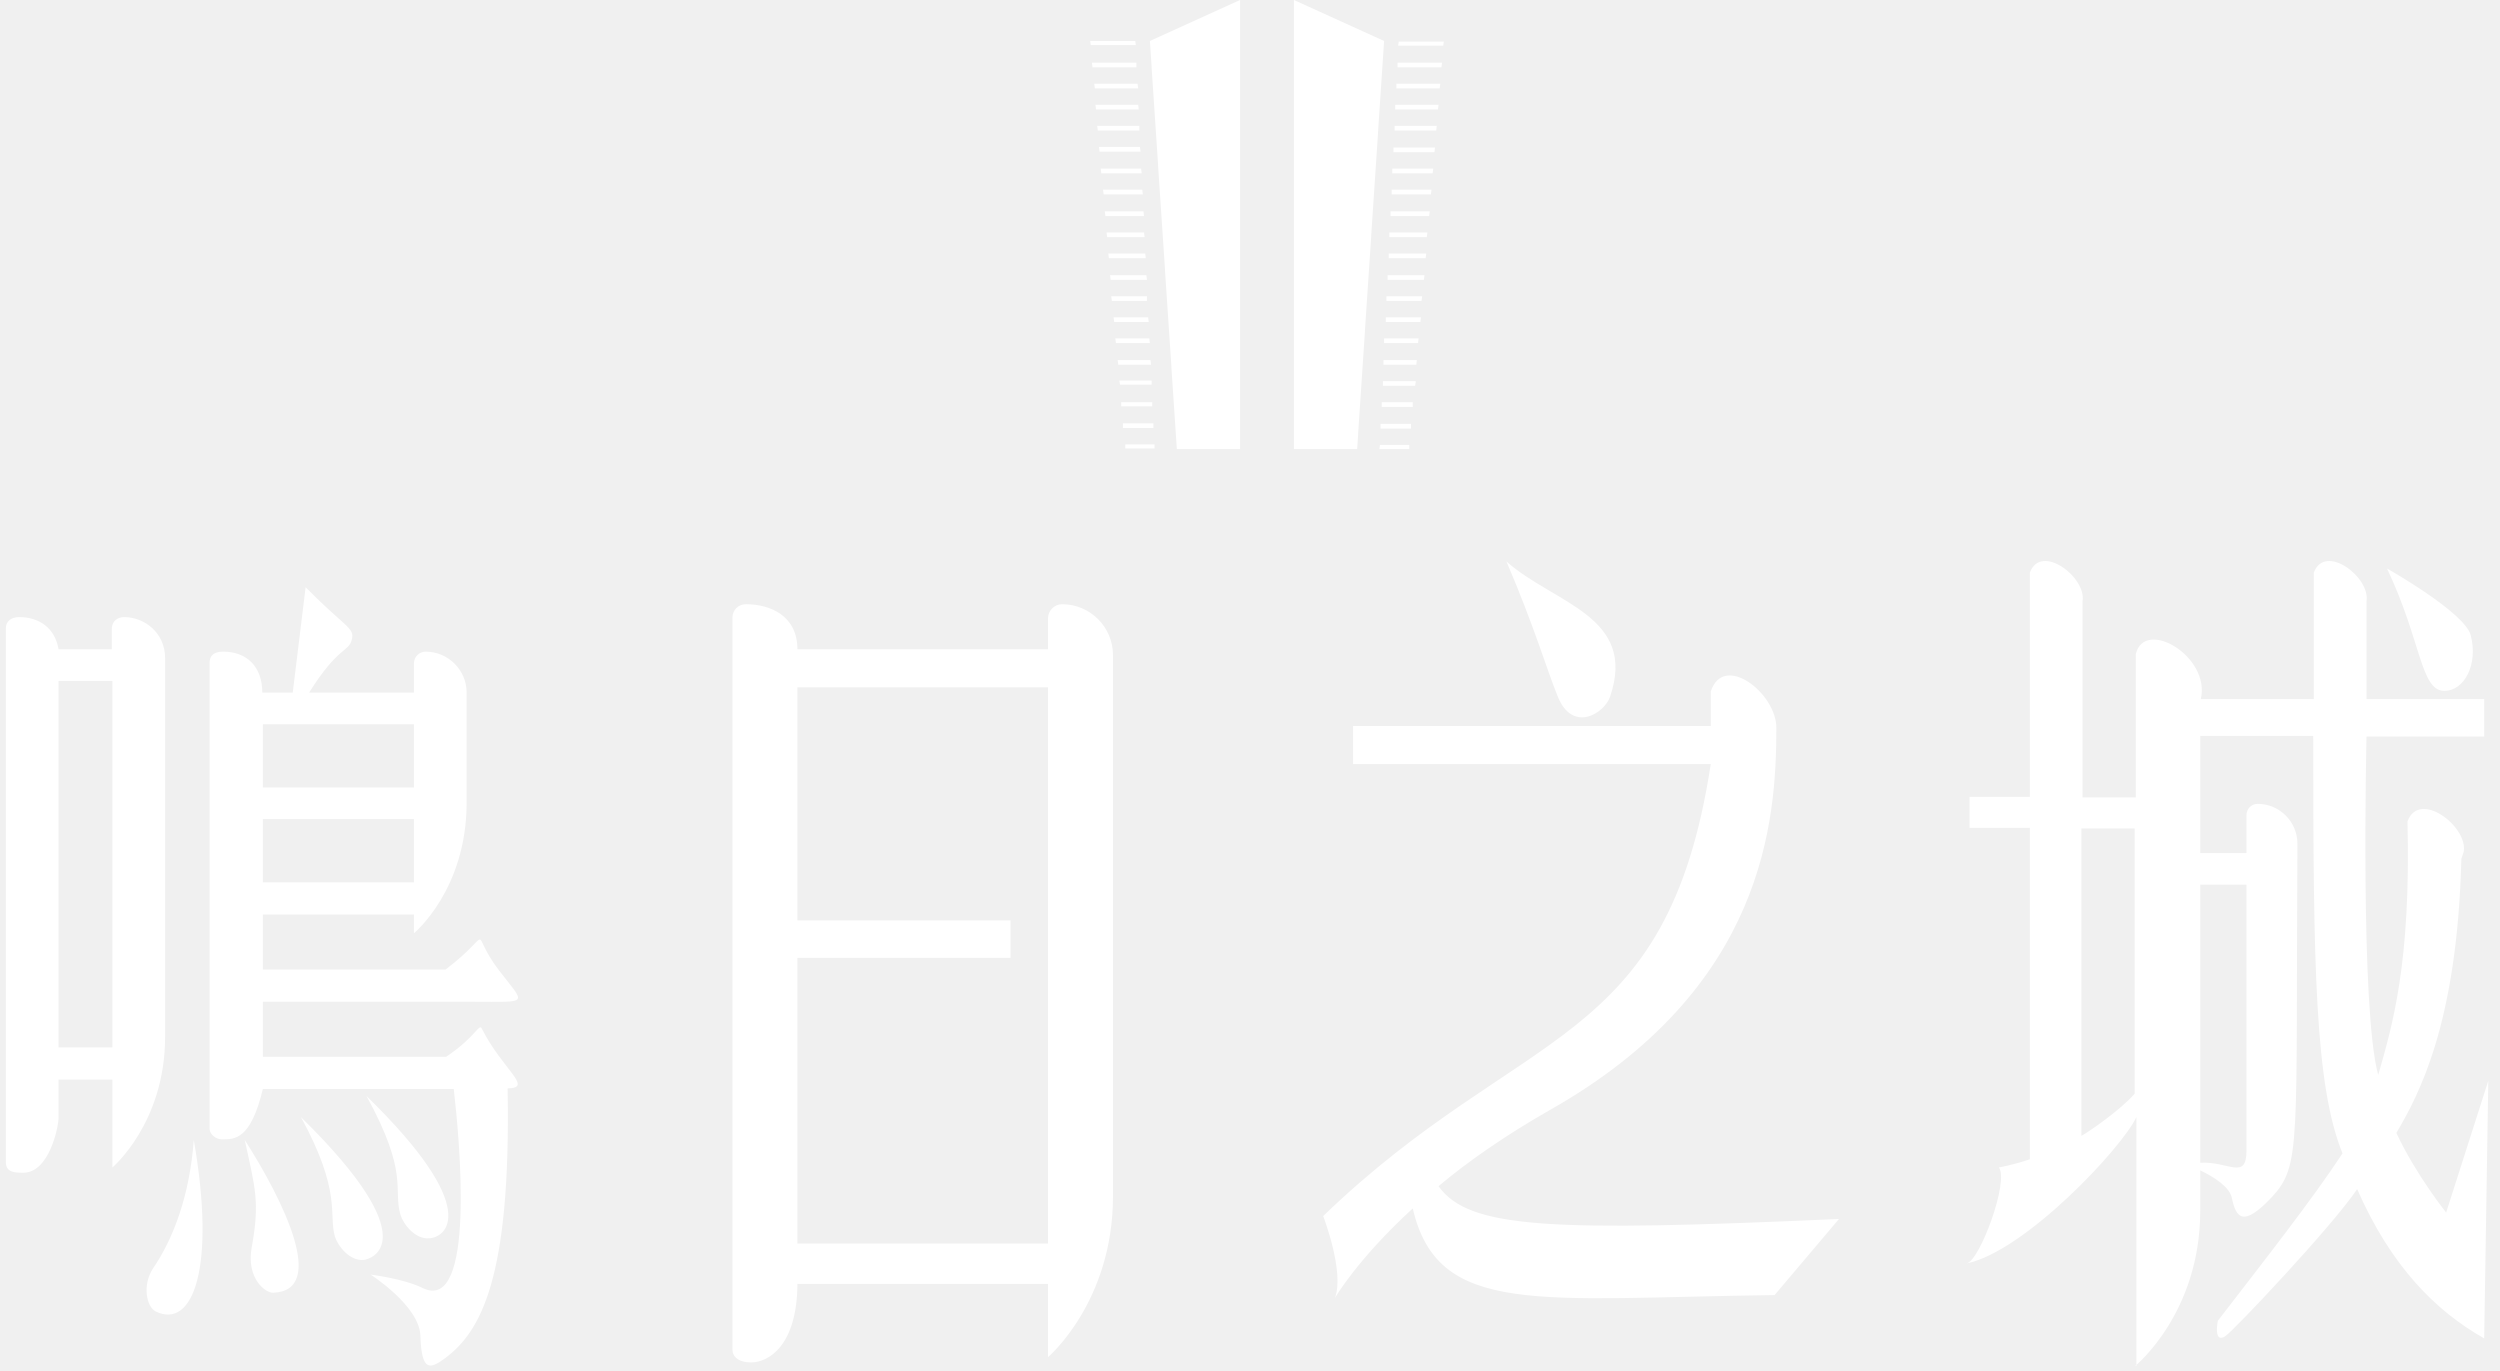
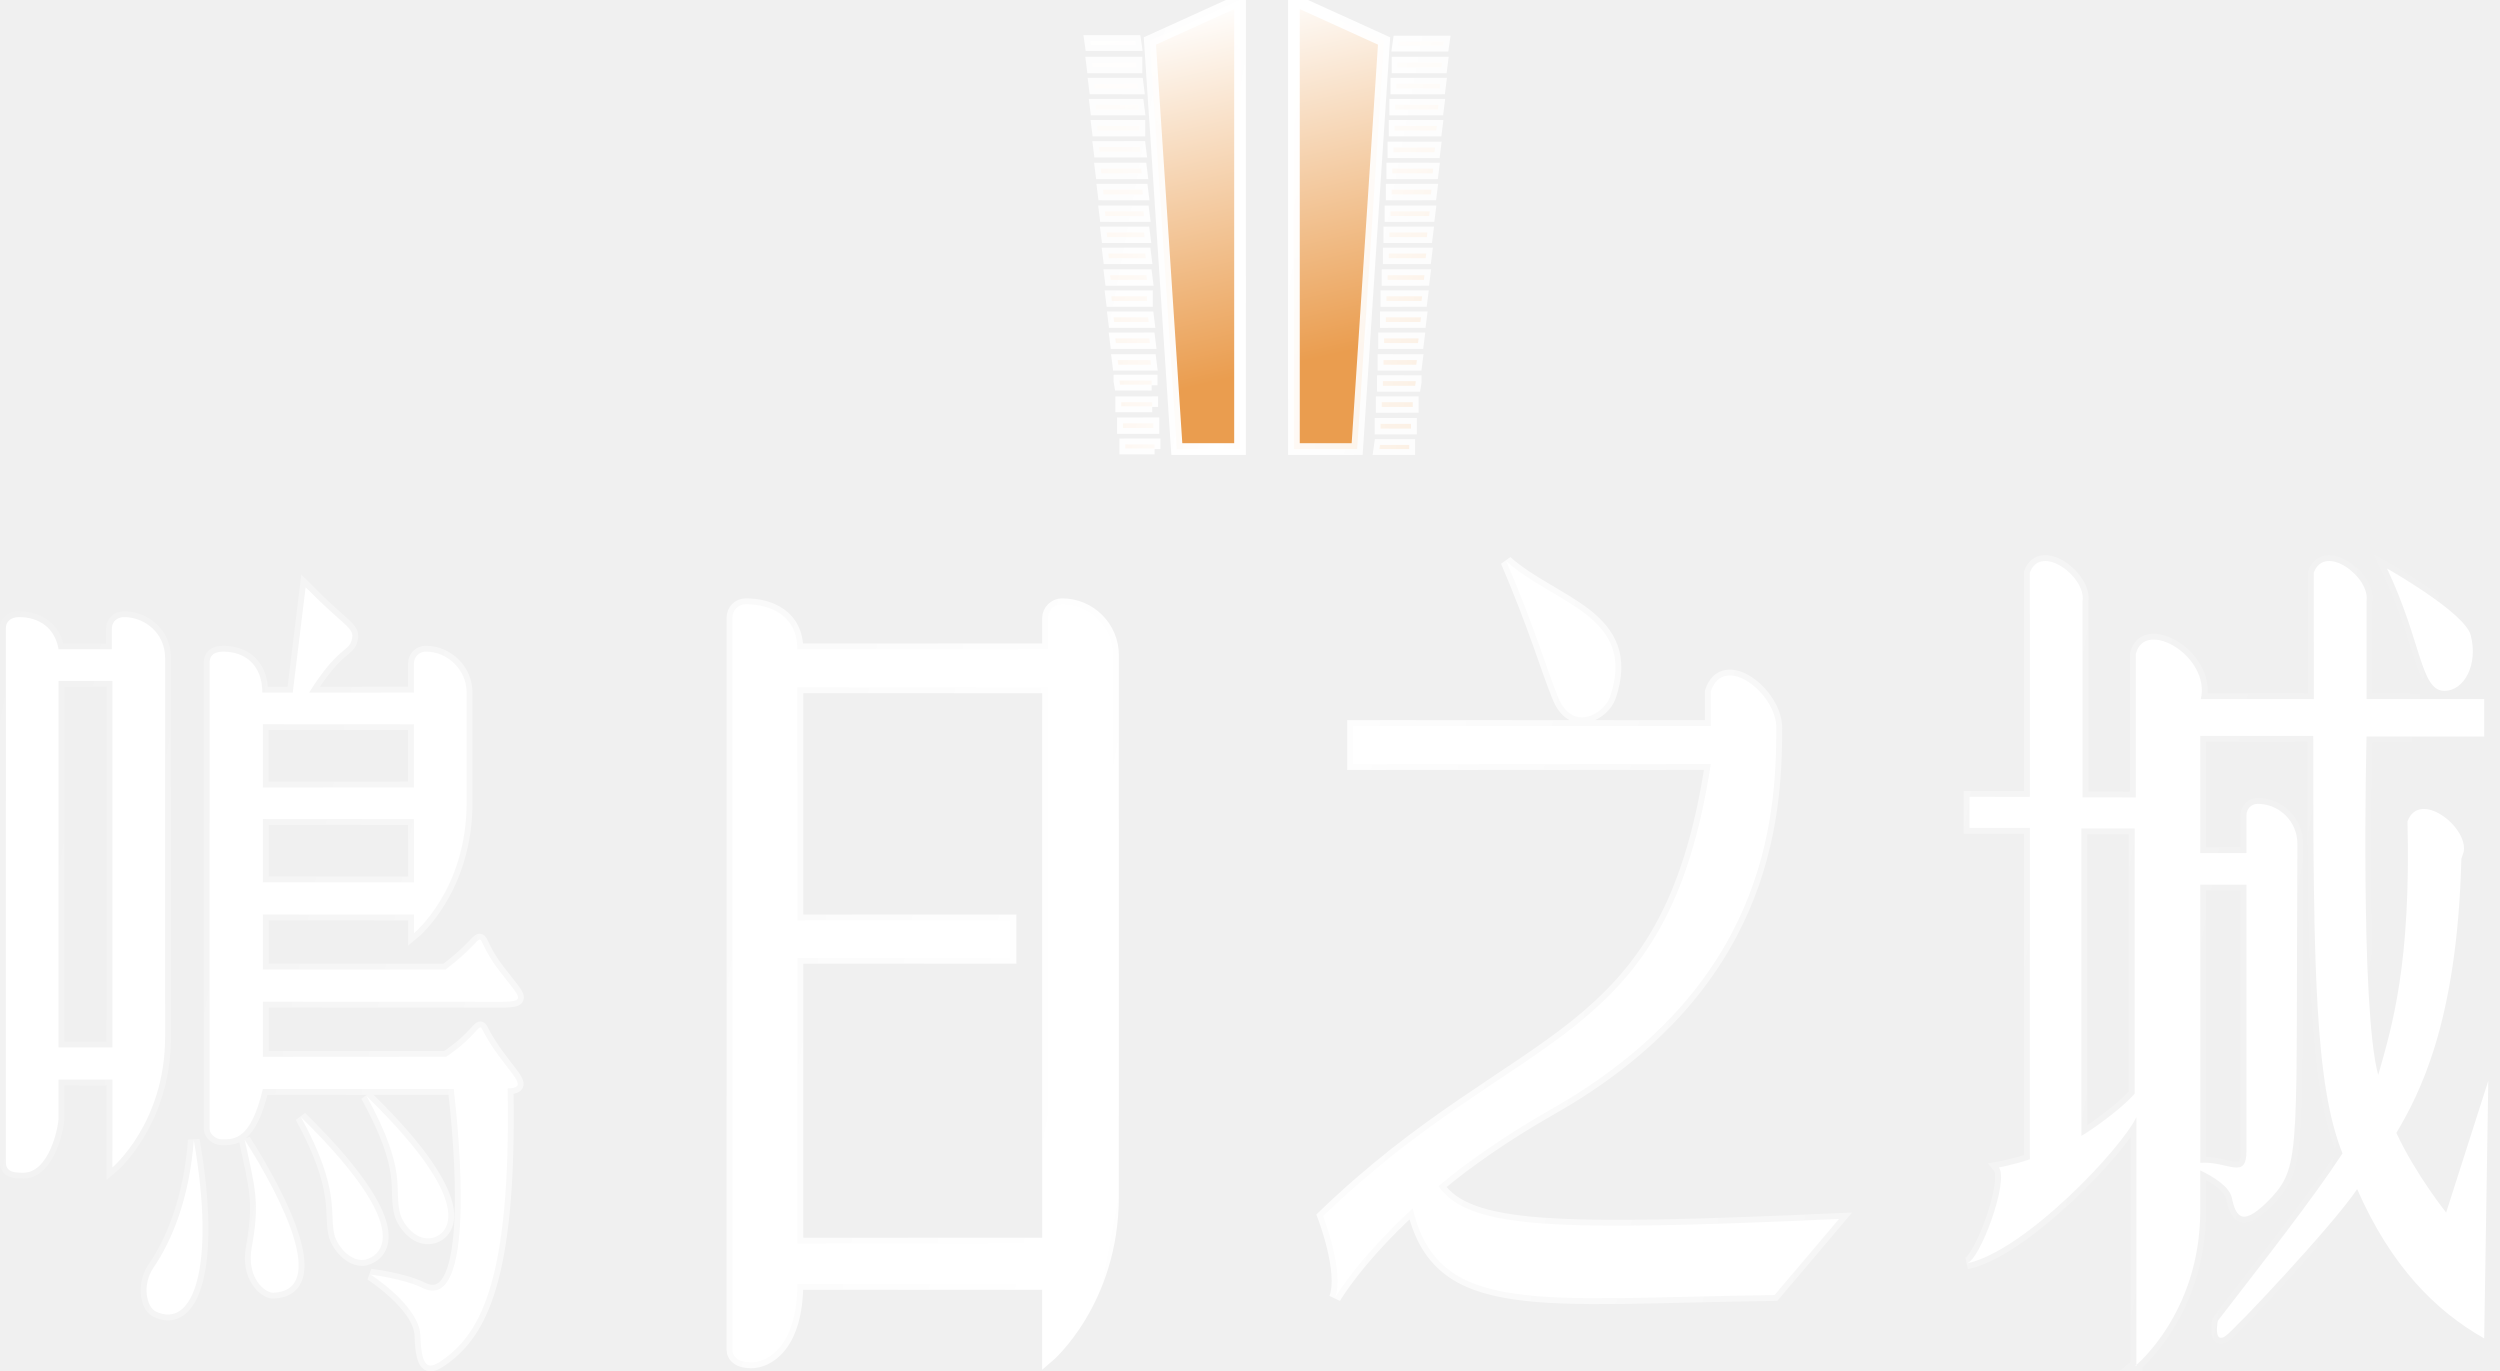
<svg xmlns="http://www.w3.org/2000/svg" fill="#FFF" viewBox="-1 0 427 234">
-   <path d="M210.8,0l-15.4,7l4.6,69.7h10.8V0z M220,0l15.4,7l-4.6,69.7H220V0z M193.8,25.9h-7l-0.1-0.8h7L193.8,25.9z   M193.6,21.5h-7.2l0.1,0.8h7.1L193.6,21.5z M194.4,39.7H188l0.1,0.8h6.4L194.4,39.7z M194.1,32.4h-6.7l0.1,0.8h6.7L194.1,32.4z   M193.9,28.8h-6.9l0.1,0.8h6.9L193.9,28.8z M192.9,7h-7.7l0.1,0.7h7.7L192.9,7z M193.1,10.7h-7.6l0.1,0.8h7.5L193.1,10.7z   M193.4,17.9h-7.3l0.1,0.8h7.3L193.4,17.9z M193.3,14.3h-7.4l0.1,0.8h7.4L193.3,14.3z M194.3,36.1h-6.6l0.1,0.8h6.6L194.3,36.1z   M195.8,69.5l0-0.8h-5.3V69l0,0.4H195.8z M195.7,65.8l0-0.8h-5.5v0.1l0.1,0.6H195.7z M194.6,43.3h-6.3l0.1,0.8h6.3L194.6,43.3z   M195.5,61.5h-5.6l0.1,0.8h5.6L195.5,61.5z M196,73.1l0-0.8h-5.2v0.5l0,0.3H196z M196.2,76.7l0-0.8h-5v0.6l0,0.1H196.2z M194.9,50.6  h-6.1l0.1,0.8h6L194.9,50.6z M194.8,47h-6.2l0.1,0.8h6.2L194.8,47z M195.3,57.8h-5.8l0.1,0.8h5.8L195.3,57.8z M195.1,54.2h-5.9  l0.1,0.8h5.9L195.1,54.2z M241.3,57.8l-0.1,0.8h-5.8l0-0.8H241.3z M235.7,54.2l0,0.8h5.9l0.1-0.8H235.7z M235.8,50.6l0,0.8h6  l0.1-0.8H235.8z M235.3,61.5l0,0.8h5.6l0.1-0.8H235.3z M236,47l0,0.8h6.2l0.1-0.8H236z M237.8,7.8h7.7l0.1-0.7h-7.7L237.8,7.8z   M240.7,65.1h-5.5l0,0.8h5.5l0.1-0.6V65.1z M234.6,76.7h5.1l0-0.1V76h-5L234.6,76.7z M240.3,68.7H235l0,0.8h5.3l0-0.5V68.7z   M240,72.4h-5.2l0,0.8h5.2l0-0.3V72.4z M236.2,43.3l0,0.8h6.3l0.1-0.8H236.2z M237.3,17.9l0,0.8h7.3l0.1-0.8H237.3z M237.2,21.5  l0,0.8h7.1l0.1-0.8H237.2z M237.5,14.3l0,0.8h7.4l0.1-0.8H237.5z M237.7,10.7l0,0.8h7.5l0.1-0.8H237.7z M236.7,32.4l0,0.8h6.7  l0.1-0.8H236.7z M237,25.2l0,0.8h7l0.1-0.8H237z M236.5,36.1l0,0.8h6.6l0.1-0.8H236.5z M236.3,39.7l0,0.8h6.4l0.1-0.8H236.3z   M236.8,28.8l0,0.8h6.9l0.1-0.8H236.8z" />
-   <path d="M3,200.3c4.4,0,6-7.8,6-9.4l0-6.5h9.2v15c0,0,9-7.6,9-22.3v-64.7c0-4.3-3.5-7-7-7c-1,0-2.1,0.6-2.1,2v3.5H9  c-0.6-3.7-3.4-5.5-6.7-5.5c-1.6,0-2.3,0.9-2.3,1.9v91.2C0,200.3,1.6,200.3,3,200.3z M9,178.9v-62.6h9.2v62.6H9z M36.9,194.6  c2.2,0,4.9,0.1,7-8.6h32.6c1,8.6,3.8,38.4-5.3,34c-3.2-1.6-8.9-2.3-8.9-2.3s8.3,5.3,8.5,10.4c0.2,6.2,1.6,5.8,4.2,3.9  c6-4.5,11.3-13.3,10.7-46.1c4.5-0.1-0.8-3.1-4.4-10.2c-0.5-1-0.9,1.3-6.1,4.8H43.9v-9.4h35.8c9.9,0,9.1,0.6,4.5-5.4  c-5.4-7.1-0.3-6.8-9.1-0.1H43.9v-9.4h25.8v3.2c0,0,9-7.4,9-22.3v-18.8c0-3.9-3.2-7-7-7c-1.1,0-2,0.9-2,2v5H51.8c5-8,6.8-6.9,7.3-9.1  c0.5-2-1.2-2.1-7.9-8.9l-2.2,18h-5.2c0-4.4-2.6-7-6.7-7c-1.7,0-2.3,0.8-2.3,1.9v79.7C34.9,193.8,35.9,194.6,36.9,194.6z M43.9,150.7  v-10.8h25.8v10.8H43.9z M69.7,123.7v10.8H43.9v-10.8H69.7z M25.6,224c-1.6-0.8-2.3-4.5-0.5-7.3c3.5-5.1,6.3-12.5,7-22  C35.9,216.5,32,227.1,25.6,224z M45.7,220.8c-1.3,0.1-4.7-2.4-3.7-7.8c1.4-7.7,0.6-10-1.2-18.3C47.5,205.2,54.9,220.4,45.7,220.8z   M61.1,215.2c-2.4,0.2-4.4-2.4-4.9-4c-1.1-3.8,1.2-7.6-5.8-20.4C72.2,212.2,62.3,215.1,61.1,215.2z M61.6,187.2  c20,19.5,13.5,24.2,10.7,24.3c-2.4,0.2-4.4-2.4-4.9-4C66.1,203,68.9,200.5,61.6,187.2z M406.7,97.1c0,0,13.3,7.5,14.3,11.4h0  c1.3,5-1.1,9.5-4.5,9.5C412.4,118,412.6,109.5,406.7,97.1z M363.7,233.3c0,0,11.1-9,11.1-26.5v-6.9c2.3,1.1,5,2.8,5.4,4.7  c0.7,3.4,1.9,5.1,6.8-0.1c5.1-5.5,4.1-8.7,4.4-60.4c0-3.7-3-6.8-6.8-6.8c-1.1,0-1.9,0.9-1.9,1.9v6.5h-7.9v-20h19.3  c0,39.5,0.3,59.7,5,71.3c-5.2,7.9-12.9,17.7-21.3,28.6c-0.7,4.2,1.3,2.6,1.3,2.6c1.3-0.8,18.3-18.8,22.5-25.1  c5.8,13.2,13.4,20.8,21.7,25.5l0.7-44l-7.2,22.5c0,0-5.2-6.5-8.5-13.6c3.9-6.6,10.4-18.8,11.1-46.8l0.4-1.2  c0.8-4.3-7.6-10.7-9.6-5.2c0.6,24.3-2.6,34.9-5,43.3c-3.1-11.1-2-57.8-2-57.8h20.1v-6.4h-20.1v-16.7c0.7-4.1-7.1-10-9-4.9l0,21.6  h-19.3c1.7-7.3-9.6-13.9-11.1-7.7l0,24.5h-9.1v-33.5c0.7-4.1-7.1-10-9-4.9l0,38.3h-10.3v5.3h10.3v56.6c-2.9,1-5.3,1.4-5.3,1.4  c1.8,2.2-3.2,15.9-5.5,16.4c10-2.1,26.5-19.7,29-25V233.3z M354.5,194v-52.5h9.1v45.3C361.2,189.6,355.5,193.5,354.5,194z   M382.7,151.1v45.4c0,5.2-3.1,1.8-7.9,2.1v-47.5H382.7z M256.3,95.9c8.1,7.2,22.4,9.3,17.7,23.1c-1,2.9-6.5,6.3-9-0.2  C263.2,114.4,261.1,107.1,256.3,95.9z M302.4,124.3c0,15.8-1.9,44.5-38.7,65.3c-7.7,4.4-14,8.8-19,13c5.2,7.3,19.2,7.8,68.4,5.6  l-11,13c-40.2,0.5-57.5,3.8-61.8-14.8c-9.5,8.7-13.3,15.3-13.3,15.3c1.7-4.4-2-14-2-14c34-32.8,58.7-28.2,66.2-77.2h-61.1V124h61.1  l0-5.9C293.4,111.4,302.4,118.4,302.4,124.3z M178,212.5v-95.1h-42.8v39.8h36.4v6.4h-36.4v48.8H178z M135.2,219.1  c0,10.8-5,13.6-7.9,13.6c-2.2,0-3.2-1-3.2-2.2v-125c0-1.3,1-2.3,2.3-2.3c4.2,0,8.8,2,8.8,7.7l42.8,0v-0.1v-5.2  c0-1.3,1.1-2.4,2.4-2.4c4.8,0,8.7,3.9,8.7,8.7v92.4c0,18.1-11.1,27.5-11.1,27.5v-12.5H135.2z" />
+   <linearGradient id="la" gradientUnits="userSpaceOnUse" y1="0" y2="80">
+     <stop offset="0" stop-color="#FFF0" />
+     <stop offset=".5" stop-color="#FFF" />
+     <stop offset="1" stop-color="#FFF0" />
+     <animate attributeName="x1" from="-400" to="800" dur="4s" repeatCount="indefinite" />
+     <animate attributeName="x2" from="-200" to="1000" dur="4s" repeatCount="indefinite" />
+   </linearGradient>
+   <linearGradient id="c01" gradientUnits="userSpaceOnUse" x1="208.8" y1="0.5" x2="227" y2="79.7">
+     <stop offset="0" stop-color="#FFF" />
+     <stop offset="0.77" stop-color="#EA9D4F" />
+   </linearGradient>
+   <path fill="url(#c01)" stroke="url(#la)" stroke-width="2" d="M210.8,0l-15.4,7l4.6,69.7h10.8V0z M220,0l15.4,7l-4.6,69.7H220V0z M193.8,25.9h-7l-0.1-0.8h7L193.8,25.9z   M193.6,21.5h-7.2l0.1,0.8h7.1L193.6,21.5z M194.4,39.7H188l0.1,0.8h6.4L194.4,39.7z M194.1,32.4h-6.7l0.1,0.8h6.7L194.1,32.4z   M193.9,28.8h-6.9l0.1,0.8h6.9L193.9,28.8z M192.9,7h-7.7l0.1,0.7h7.7L192.9,7z M193.1,10.7h-7.6l0.1,0.8h7.5L193.1,10.7z   M193.4,17.9h-7.3l0.1,0.8h7.3L193.4,17.9z M193.3,14.3h-7.4l0.1,0.8h7.4L193.3,14.3z M194.3,36.1h-6.6l0.1,0.8h6.6L194.3,36.1z   M195.8,69.5l0-0.8h-5.3V69l0,0.4H195.8z M195.7,65.8l0-0.8h-5.5v0.1l0.1,0.6H195.7z M194.6,43.3h-6.3l0.1,0.8h6.3L194.6,43.3z   M195.5,61.5h-5.6l0.1,0.8h5.6L195.5,61.5z M196,73.1l0-0.8h-5.2v0.5l0,0.3H196z M196.2,76.7l0-0.8h-5v0.6l0,0.1H196.2z M194.9,50.6  h-6.1l0.1,0.8h6L194.9,50.6z M194.8,47h-6.2l0.1,0.8h6.2L194.8,47z M195.3,57.8h-5.8l0.1,0.8h5.8L195.3,57.8z M195.1,54.2h-5.9  l0.1,0.8h5.9L195.1,54.2z M241.3,57.8l-0.1,0.8h-5.8l0-0.8H241.3z M235.7,54.2l0,0.8h5.9l0.1-0.8H235.7z M235.8,50.6l0,0.8h6  l0.1-0.8H235.8z M235.3,61.5l0,0.8h5.6l0.1-0.8H235.3z M236,47l0,0.8h6.2l0.1-0.8H236z M237.8,7.8h7.7l0.1-0.7h-7.7L237.8,7.8z   M240.7,65.1h-5.5l0,0.8h5.5l0.1-0.6V65.1z M234.6,76.7h5.1l0-0.1V76h-5L234.6,76.7z M240.3,68.7H235l0,0.8h5.3l0-0.5V68.7z   M240,72.4h-5.2l0,0.8h5.2l0-0.3V72.4z M236.2,43.3l0,0.8h6.3l0.1-0.8H236.2z M237.3,17.9l0,0.8h7.3l0.1-0.8H237.3z M237.2,21.5  l0,0.8h7.1l0.1-0.8H237.2z M237.5,14.3l0,0.8h7.4l0.1-0.8H237.5z M237.7,10.7l0,0.8h7.5l0.1-0.8H237.7z M236.7,32.4l0,0.8h6.7  l0.1-0.8H236.7z M237,25.2l0,0.8h7l0.1-0.8H237z M236.5,36.1l0,0.8h6.6l0.1-0.8H236.5z M236.3,39.7l0,0.8h6.4l0.1-0.8H236.3z   M236.8,28.8l0,0.8h6.9l0.1-0.8H236.8z" />
+   <path stroke="url(#la)" stroke-width="2" d="M3,200.3c4.4,0,6-7.8,6-9.4l0-6.5h9.2v15c0,0,9-7.6,9-22.3v-64.7c0-4.3-3.5-7-7-7c-1,0-2.1,0.6-2.1,2v3.5H9  c-0.6-3.7-3.4-5.5-6.7-5.5c-1.6,0-2.3,0.9-2.3,1.9v91.2C0,200.3,1.6,200.3,3,200.3z M9,178.9v-62.6h9.2v62.6H9z M36.9,194.6  c2.2,0,4.9,0.1,7-8.6h32.6c1,8.6,3.8,38.4-5.3,34c-3.2-1.6-8.9-2.3-8.9-2.3s8.3,5.3,8.5,10.4c0.2,6.2,1.6,5.8,4.2,3.9  c6-4.5,11.3-13.3,10.7-46.1c4.5-0.1-0.8-3.1-4.4-10.2c-0.5-1-0.9,1.3-6.1,4.8H43.9v-9.4h35.8c9.9,0,9.1,0.6,4.5-5.4  c-5.4-7.1-0.3-6.8-9.1-0.1H43.9v-9.4h25.8v3.2c0,0,9-7.4,9-22.3v-18.8c0-3.9-3.2-7-7-7c-1.1,0-2,0.9-2,2v5H51.8c5-8,6.8-6.9,7.3-9.1  c0.5-2-1.2-2.1-7.9-8.9l-2.2,18h-5.2c0-4.4-2.6-7-6.7-7c-1.7,0-2.3,0.8-2.3,1.9v79.7C34.9,193.8,35.9,194.6,36.9,194.6z M43.9,150.7  v-10.8h25.8v10.8H43.9z M69.7,123.7v10.8H43.9v-10.8H69.7z M25.6,224c-1.6-0.8-2.3-4.5-0.5-7.3c3.5-5.1,6.3-12.5,7-22  C35.9,216.5,32,227.1,25.6,224z M45.7,220.8c-1.3,0.1-4.7-2.4-3.7-7.8c1.4-7.7,0.6-10-1.2-18.3C47.5,205.2,54.9,220.4,45.7,220.8z   M61.1,215.2c-2.4,0.2-4.4-2.4-4.9-4c-1.1-3.8,1.2-7.6-5.8-20.4C72.2,212.2,62.3,215.1,61.1,215.2z M61.6,187.2  c20,19.5,13.5,24.2,10.7,24.3c-2.4,0.2-4.4-2.4-4.9-4C66.1,203,68.9,200.5,61.6,187.2z M406.7,97.1c0,0,13.3,7.5,14.3,11.4h0  c1.3,5-1.1,9.5-4.5,9.5C412.4,118,412.6,109.5,406.7,97.1z M363.7,233.3c0,0,11.1-9,11.1-26.5v-6.9c2.3,1.1,5,2.8,5.4,4.7  c0.7,3.4,1.9,5.1,6.8-0.1c5.1-5.5,4.1-8.7,4.4-60.4c0-3.7-3-6.8-6.8-6.8c-1.1,0-1.9,0.9-1.9,1.9v6.5h-7.9v-20h19.3  c0,39.5,0.3,59.7,5,71.3c-5.2,7.9-12.9,17.7-21.3,28.6c-0.7,4.2,1.3,2.6,1.3,2.6c1.3-0.8,18.3-18.8,22.5-25.1  c5.8,13.2,13.4,20.8,21.7,25.5l0.7-44l-7.2,22.5c0,0-5.2-6.5-8.5-13.6c3.9-6.6,10.4-18.8,11.1-46.8l0.4-1.2  c0.8-4.3-7.6-10.7-9.6-5.2c0.6,24.3-2.6,34.9-5,43.3c-3.1-11.1-2-57.8-2-57.8h20.1v-6.4h-20.1v-16.7c0.7-4.1-7.1-10-9-4.9l0,21.6  h-19.3c1.7-7.3-9.6-13.9-11.1-7.7l0,24.5h-9.1v-33.5c0.7-4.1-7.1-10-9-4.9l0,38.3h-10.3v5.3h10.3v56.6c-2.9,1-5.3,1.4-5.3,1.4  c1.8,2.2-3.2,15.9-5.5,16.4c10-2.1,26.5-19.7,29-25V233.3z M354.5,194v-52.5h9.1v45.3C361.2,189.6,355.5,193.5,354.5,194z   M382.7,151.1v45.4c0,5.2-3.1,1.8-7.9,2.1v-47.5H382.7z M256.3,95.9c8.1,7.2,22.4,9.3,17.7,23.1c-1,2.9-6.5,6.3-9-0.2  C263.2,114.4,261.1,107.1,256.3,95.9z M302.4,124.3c0,15.8-1.9,44.5-38.7,65.3c-7.7,4.4-14,8.8-19,13c5.2,7.3,19.2,7.8,68.4,5.6  l-11,13c-40.2,0.5-57.5,3.8-61.8-14.8c-9.5,8.7-13.3,15.3-13.3,15.3c1.7-4.4-2-14-2-14c34-32.8,58.7-28.2,66.2-77.2h-61.1V124h61.1  l0-5.9C293.4,111.4,302.4,118.4,302.4,124.3z M178,212.5v-95.1h-42.8v39.8h36.4v6.4h-36.4v48.8H178z M135.2,219.1  c0,10.8-5,13.6-7.9,13.6c-2.2,0-3.2-1-3.2-2.2v-125c0-1.3,1-2.3,2.3-2.3c4.2,0,8.8,2,8.8,7.7l42.8,0v-0.1v-5.2  c0-1.3,1.1-2.4,2.4-2.4c4.8,0,8.7,3.9,8.7,8.7v92.4c0,18.1-11.1,27.5-11.1,27.5v-12.5H135.2z" />
</svg>
